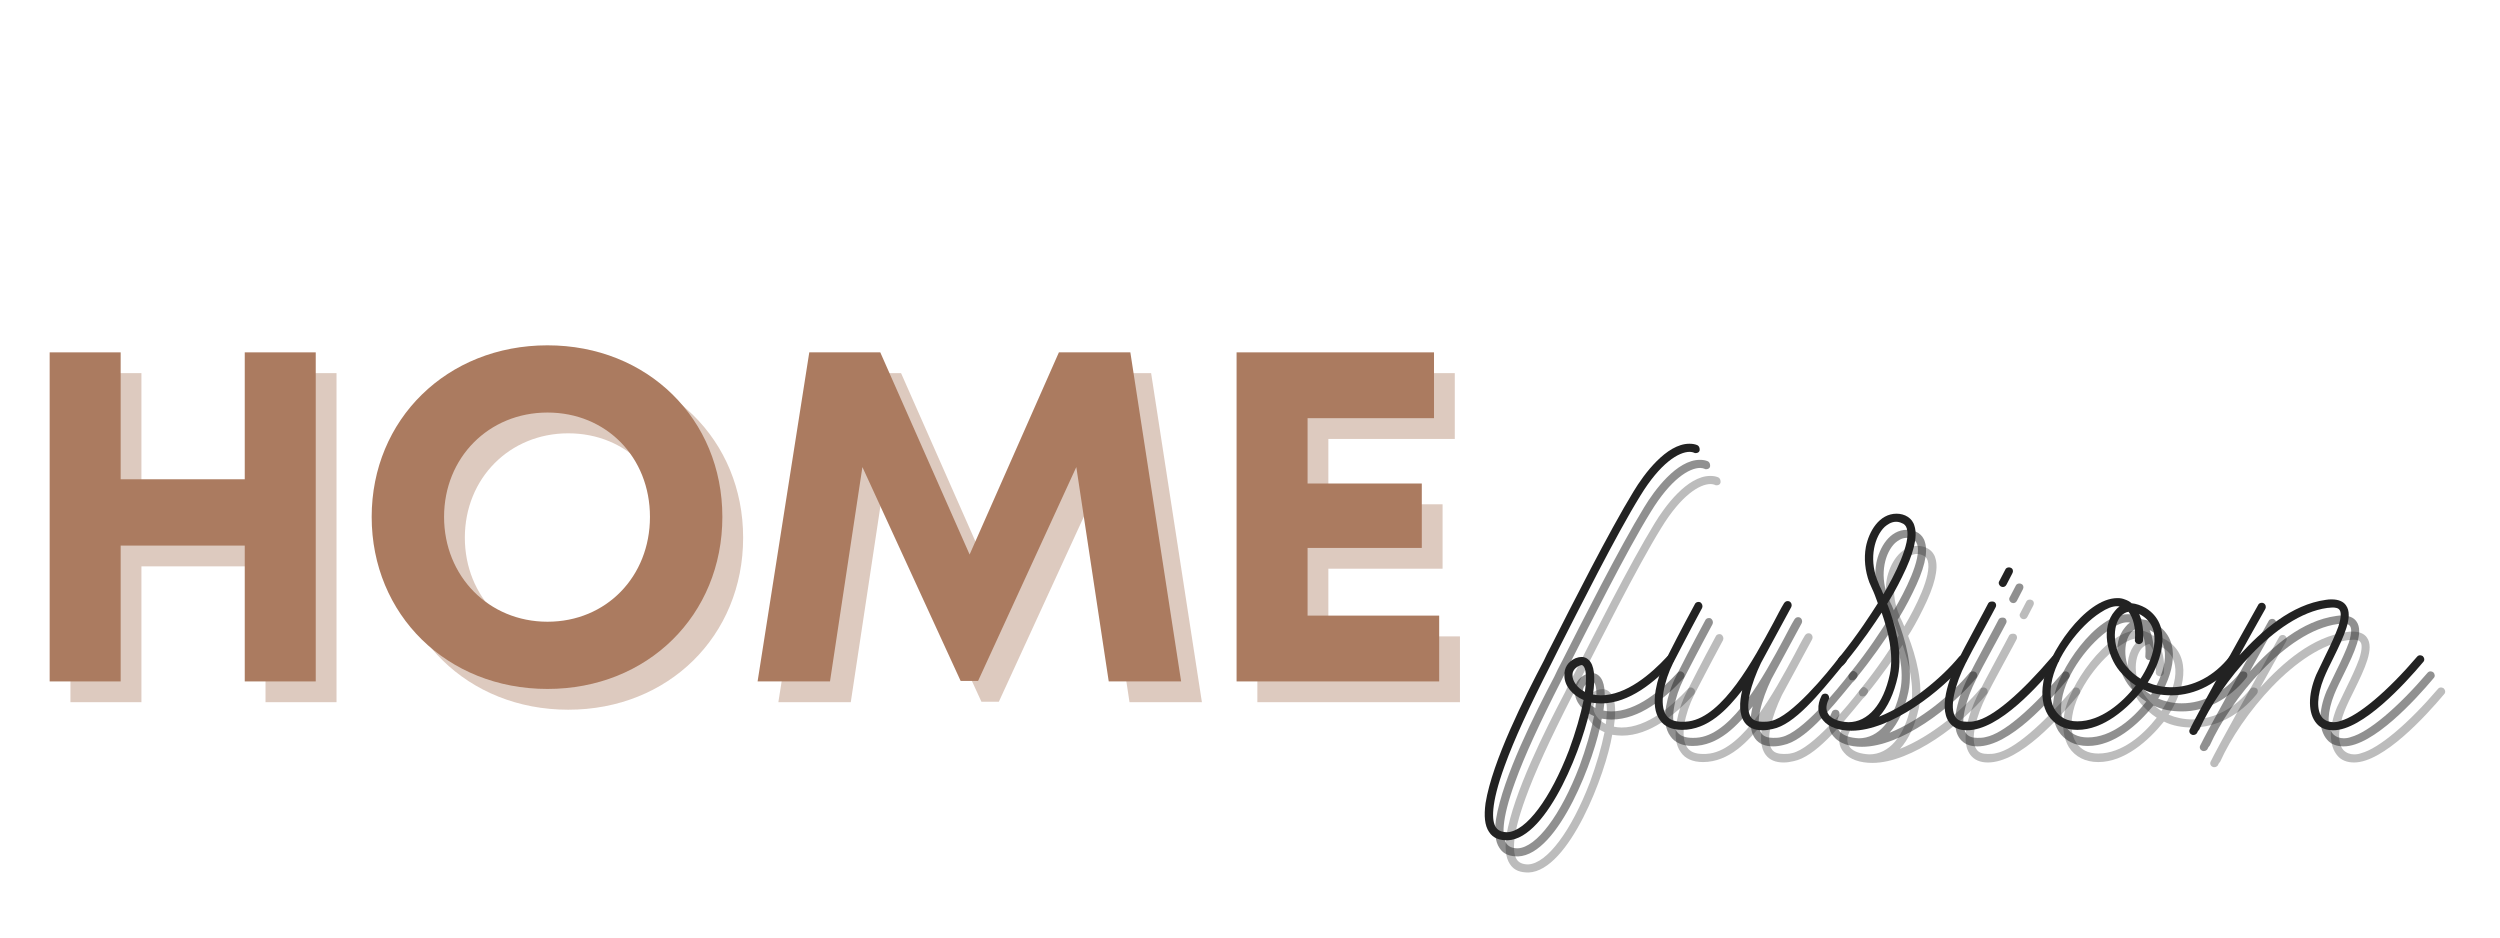
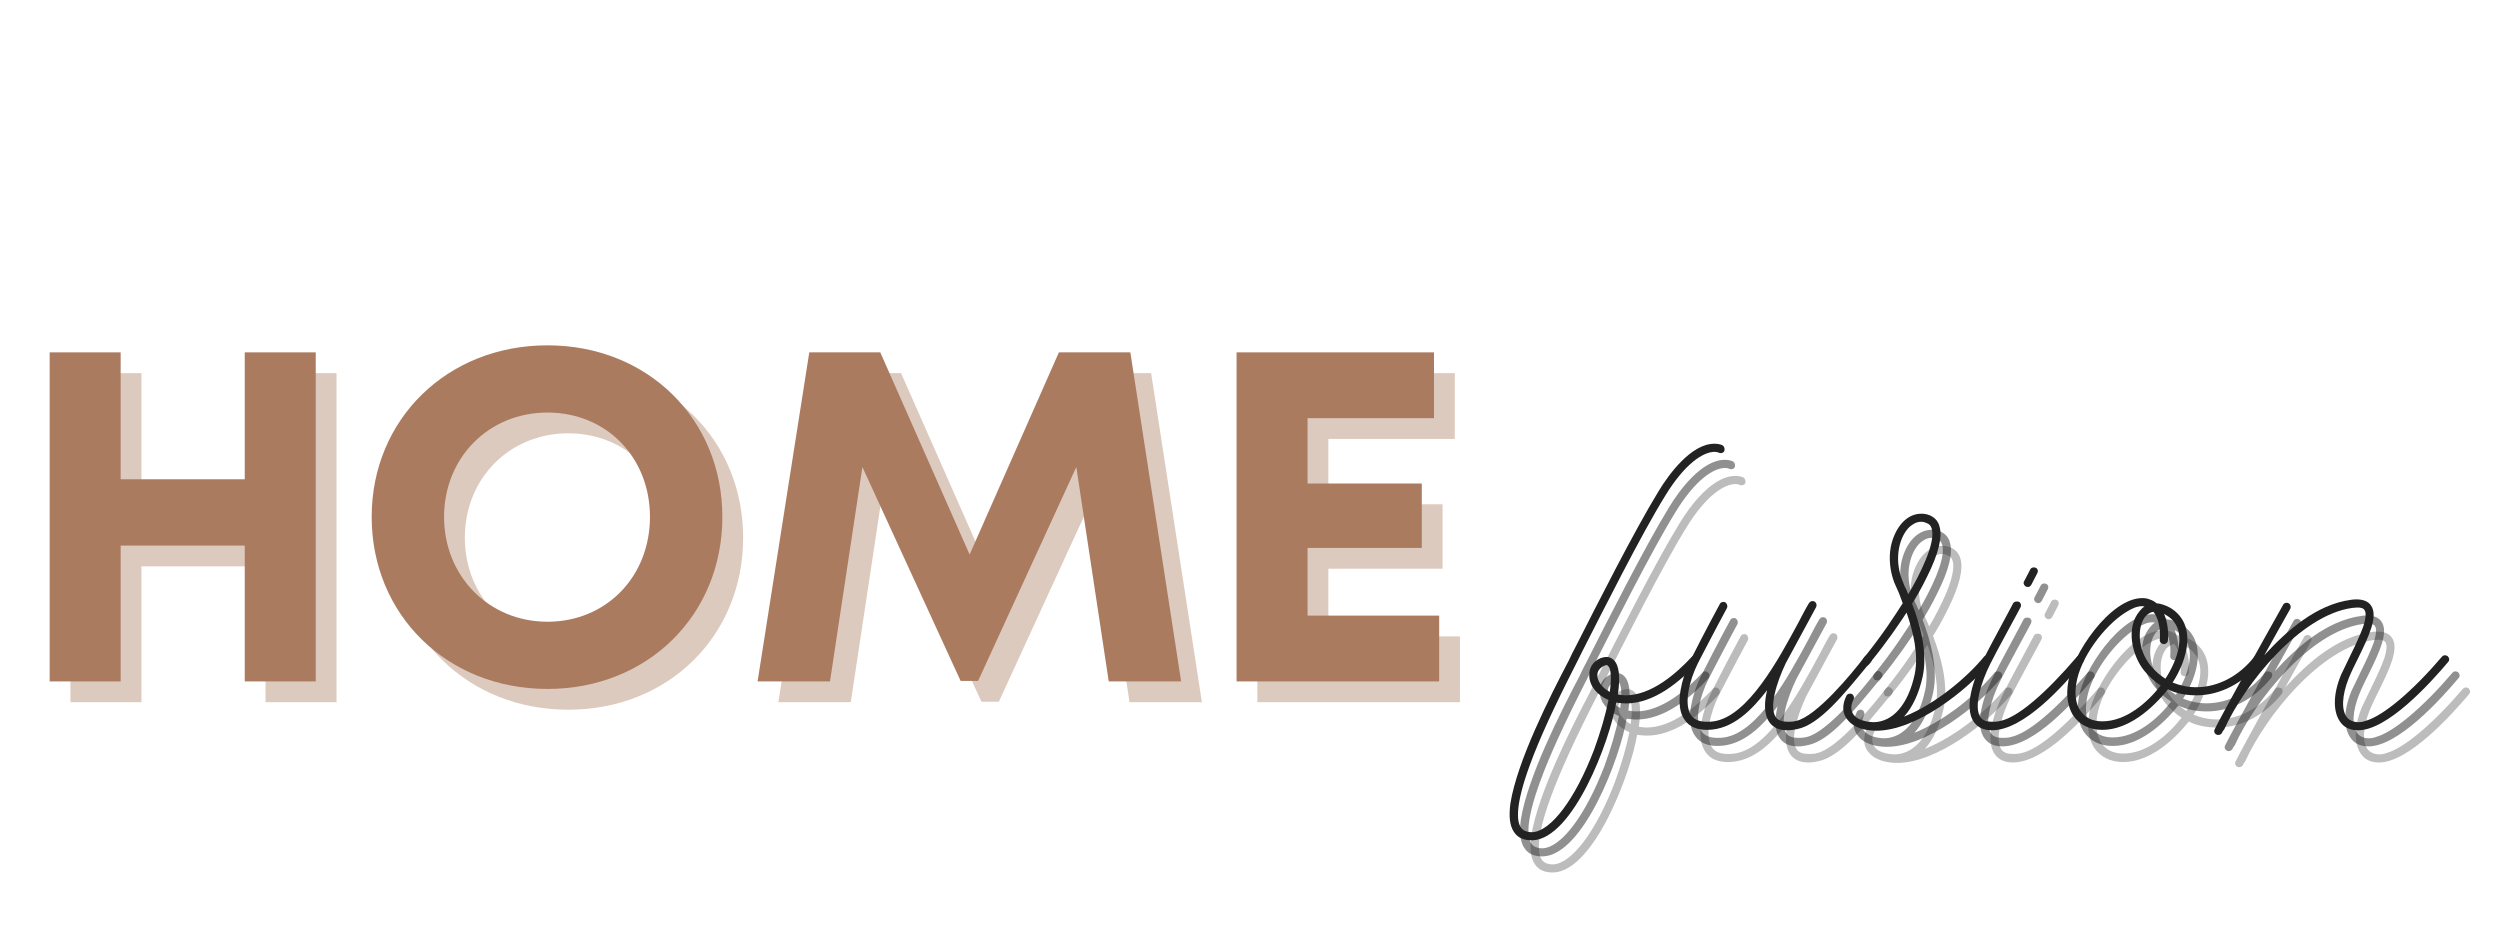
<svg xmlns="http://www.w3.org/2000/svg" width="400" zoomAndPan="magnify" viewBox="0 0 300 112.5" height="150" preserveAspectRatio="xMidYMid meet" version="1.0">
  <defs>
    <g />
  </defs>
  <g fill="#ab7b60" fill-opacity="0.4">
    <g transform="translate(3.940993, 84.26414)">
      <g>
        <path d="M 27.922 -39.488 L 27.922 -24.258 L 13.031 -24.258 L 13.031 -39.488 L 4.512 -39.488 L 4.512 0 L 13.031 0 L 13.031 -16.301 L 27.922 -16.301 L 27.922 0 L 36.441 0 L 36.441 -39.488 Z M 27.922 -39.488 " />
      </g>
    </g>
  </g>
  <g fill="#ab7b60" fill-opacity="0.4">
    <g transform="translate(44.94948, 84.26414)">
      <g>
        <path d="M 23.242 0.902 C 35.258 0.902 44.227 -7.953 44.227 -19.742 C 44.227 -31.477 35.258 -40.332 23.242 -40.332 C 11.168 -40.332 2.145 -31.422 2.145 -19.742 C 2.145 -8.012 11.168 0.902 23.242 0.902 Z M 23.242 -7.164 C 16.191 -7.164 10.832 -12.637 10.832 -19.742 C 10.832 -26.852 16.191 -32.266 23.242 -32.266 C 30.293 -32.266 35.539 -26.906 35.539 -19.742 C 35.539 -12.578 30.293 -7.164 23.242 -7.164 Z M 23.242 -7.164 " />
      </g>
    </g>
  </g>
  <g fill="#ab7b60" fill-opacity="0.4">
    <g transform="translate(91.37313, 84.26414)">
      <g>
        <path d="M 52.855 0 L 46.762 -39.488 L 38.188 -39.488 L 27.473 -15.23 L 16.754 -39.488 L 8.234 -39.488 L 2.031 0 L 10.719 0 L 14.609 -25.723 L 26.398 -0.055 L 28.488 -0.055 L 40.277 -25.723 L 44.168 0 Z M 52.855 0 " />
      </g>
    </g>
  </g>
  <g fill="#ab7b60" fill-opacity="0.4">
    <g transform="translate(146.3708, 84.26414)">
      <g>
        <path d="M 13.031 -7.898 L 13.031 -16.02 L 26.738 -16.02 L 26.738 -23.75 L 13.031 -23.75 L 13.031 -31.59 L 28.203 -31.59 L 28.203 -39.488 L 4.512 -39.488 L 4.512 0 L 28.824 0 L 28.824 -7.898 Z M 13.031 -7.898 " />
      </g>
    </g>
  </g>
  <g fill="#ab7b60" fill-opacity="1">
    <g transform="translate(1.447804, 81.77096)">
      <g>
        <path d="M 27.922 -39.488 L 27.922 -24.258 L 13.031 -24.258 L 13.031 -39.488 L 4.512 -39.488 L 4.512 0 L 13.031 0 L 13.031 -16.301 L 27.922 -16.301 L 27.922 0 L 36.441 0 L 36.441 -39.488 Z M 27.922 -39.488 " />
      </g>
    </g>
  </g>
  <g fill="#ab7b60" fill-opacity="1">
    <g transform="translate(42.45629, 81.77096)">
      <g>
        <path d="M 23.242 0.902 C 35.258 0.902 44.227 -7.953 44.227 -19.742 C 44.227 -31.477 35.258 -40.332 23.242 -40.332 C 11.168 -40.332 2.145 -31.422 2.145 -19.742 C 2.145 -8.012 11.168 0.902 23.242 0.902 Z M 23.242 -7.164 C 16.191 -7.164 10.832 -12.637 10.832 -19.742 C 10.832 -26.852 16.191 -32.266 23.242 -32.266 C 30.293 -32.266 35.539 -26.906 35.539 -19.742 C 35.539 -12.578 30.293 -7.164 23.242 -7.164 Z M 23.242 -7.164 " />
      </g>
    </g>
  </g>
  <g fill="#ab7b60" fill-opacity="1">
    <g transform="translate(88.87994, 81.77096)">
      <g>
        <path d="M 52.855 0 L 46.762 -39.488 L 38.188 -39.488 L 27.473 -15.23 L 16.754 -39.488 L 8.234 -39.488 L 2.031 0 L 10.719 0 L 14.609 -25.723 L 26.398 -0.055 L 28.488 -0.055 L 40.277 -25.723 L 44.168 0 Z M 52.855 0 " />
      </g>
    </g>
  </g>
  <g fill="#ab7b60" fill-opacity="1">
    <g transform="translate(143.8776, 81.77096)">
      <g>
        <path d="M 13.031 -7.898 L 13.031 -16.02 L 26.738 -16.02 L 26.738 -23.75 L 13.031 -23.75 L 13.031 -31.59 L 28.203 -31.59 L 28.203 -39.488 L 4.512 -39.488 L 4.512 0 L 28.824 0 L 28.824 -7.898 Z M 13.031 -7.898 " />
      </g>
    </g>
  </g>
  <g fill="#222222" fill-opacity="0.302">
-     <g transform="translate(187.9884, 91.34556)">
+     <g transform="translate(190.9751, 91.34556)">
      <g>
        <path d="M 18.164 -34.078 C 17.91 -34.184 17.602 -34.234 17.246 -34.234 C 14.48 -34.234 11.77 -30.551 10.543 -28.504 C 7.625 -23.742 2.969 -14.531 0.715 -10.082 C 0.309 -9.312 0 -8.699 -0.203 -8.238 C -2.508 -3.836 -6.395 3.836 -7.215 8.902 C -7.418 10.438 -7.316 11.566 -6.805 12.332 C -6.293 13.152 -5.477 13.355 -4.555 13.355 C 0.309 13.152 4.707 1.484 5.477 -3.172 C 5.832 -3.121 6.242 -3.07 6.652 -3.07 C 10.031 -3.07 13.152 -5.68 15.301 -8.035 C 15.453 -8.238 15.453 -8.547 15.25 -8.699 C 15.148 -8.801 15.043 -8.852 14.891 -8.852 C 14.789 -8.852 14.688 -8.801 14.582 -8.699 C 12.641 -6.602 9.672 -4.043 6.602 -4.043 C 6.242 -4.043 5.938 -4.094 5.68 -4.145 C 5.988 -6.293 5.832 -7.676 5.168 -8.289 C 5.016 -8.441 4.758 -8.648 4.297 -8.648 C 4.094 -8.648 3.836 -8.598 3.582 -8.496 C 2.66 -8.086 2.199 -7.316 2.25 -6.395 C 2.25 -5.168 3.223 -4.043 4.555 -3.48 C 4.195 -1.688 3.582 0.41 2.812 2.508 C 0.562 8.391 -2.355 12.281 -4.605 12.383 C -5.27 12.383 -5.73 12.18 -5.988 11.77 C -6.449 11.055 -6.652 9.16 -4.914 4.402 C -3.785 1.277 -1.996 -2.609 0.664 -7.828 C 0.871 -8.238 1.176 -8.852 1.586 -9.672 C 3.836 -14.07 8.441 -23.281 11.359 -27.992 C 13.766 -31.93 15.965 -33.262 17.297 -33.262 C 17.5 -33.262 17.652 -33.211 17.809 -33.16 C 17.859 -33.109 17.961 -33.109 18.012 -33.109 C 18.219 -33.109 18.422 -33.211 18.473 -33.414 C 18.523 -33.672 18.422 -33.977 18.164 -34.078 Z M 3.223 -6.395 C 3.172 -6.906 3.48 -7.316 3.992 -7.574 C 4.145 -7.625 4.246 -7.676 4.297 -7.676 C 4.402 -7.676 4.453 -7.625 4.504 -7.574 C 4.809 -7.316 4.965 -6.344 4.707 -4.453 C 3.734 -4.965 3.223 -5.781 3.223 -6.395 Z M 3.223 -6.395 " />
      </g>
    </g>
  </g>
  <g fill="#222222" fill-opacity="0.302">
-     <g transform="translate(202.5708, 91.34556)">
+     <g transform="translate(205.5576, 91.34556)">
      <g>
        <path d="M 20.723 -8.699 C 19.137 -6.602 14.891 -1.484 12.484 -0.973 C 12.129 -0.871 11.77 -0.871 11.461 -0.871 C 10.848 -0.871 10.336 -1.023 10.082 -1.383 C 9.211 -2.508 10.082 -5.477 11.258 -7.93 C 11.82 -8.953 14.84 -14.531 14.891 -14.637 C 14.992 -14.84 14.941 -15.148 14.688 -15.301 C 14.582 -15.352 14.531 -15.352 14.43 -15.352 C 14.277 -15.352 14.125 -15.25 14.02 -15.094 C 13.613 -14.43 13.203 -13.613 12.742 -12.742 C 10.336 -8.289 6.703 -1.535 2.609 -0.922 C 2.301 -0.871 2.047 -0.871 1.789 -0.871 C 0.871 -0.871 0.254 -1.125 -0.102 -1.637 C -1.023 -2.918 -0.359 -5.781 0.715 -7.93 C 1.227 -8.902 2.508 -11.41 4.195 -14.531 C 4.297 -14.789 4.195 -15.043 3.992 -15.199 C 3.891 -15.25 3.836 -15.25 3.734 -15.25 C 3.582 -15.25 3.379 -15.148 3.324 -14.992 C 1.637 -11.871 0.359 -9.363 -0.152 -8.34 C -0.766 -7.164 -1.176 -5.832 -1.383 -4.656 C -1.637 -3.121 -1.484 -1.895 -0.871 -1.074 C -0.359 -0.309 0.562 0.102 1.789 0.102 C 4.914 0.102 7.215 -2.355 9.008 -4.656 C 8.648 -3.223 8.598 -1.738 9.312 -0.766 C 9.773 -0.152 10.488 0.152 11.461 0.152 C 11.82 0.152 12.23 0.102 12.641 0 C 15.25 -0.512 18.164 -4.094 20.98 -7.523 C 21.184 -7.676 21.34 -7.879 21.492 -8.086 C 21.645 -8.289 21.645 -8.598 21.391 -8.75 C 21.289 -8.852 21.184 -8.902 21.082 -8.902 C 20.93 -8.902 20.828 -8.801 20.723 -8.699 Z M 20.723 -8.699 " />
      </g>
    </g>
  </g>
  <g fill="#222222" fill-opacity="0.302">
-     <g transform="translate(223.2932, 91.34556)">
+     <g transform="translate(226.28, 91.34556)">
      <g>
        <path d="M 15.043 -8.75 C 14.941 -8.801 14.84 -8.852 14.738 -8.852 C 14.582 -8.852 14.43 -8.801 14.328 -8.699 C 12.23 -6.141 8.441 -2.969 4.707 -1.484 C 5.73 -2.609 6.5 -4.246 6.961 -6.344 C 7.574 -9.262 6.602 -12.641 5.68 -15.043 C 6.09 -15.66 6.805 -16.887 7.473 -18.27 C 8.852 -21.031 9.363 -23.078 8.953 -24.359 C 8.699 -25.328 7.777 -25.84 6.805 -25.84 C 4.707 -25.84 3.48 -23.691 3.121 -21.852 C 2.867 -20.469 3.02 -18.984 3.531 -17.602 C 3.633 -17.398 3.734 -17.141 3.891 -16.785 C 4.094 -16.375 4.297 -15.812 4.555 -15.094 C 3.734 -13.816 2.25 -11.461 -0.102 -8.547 C -0.309 -8.34 -0.254 -8.035 -0.051 -7.828 C -0.051 -7.828 0.051 -7.777 0.203 -7.777 C 0.359 -7.777 0.512 -7.828 0.613 -7.93 C 2.711 -10.488 4.145 -12.641 5.016 -13.969 C 5.781 -11.77 6.5 -8.953 5.988 -6.551 C 5.219 -2.969 3.379 -0.82 1.023 -0.82 C 0 -0.871 -0.82 -1.125 -1.277 -1.637 C -1.688 -2.148 -1.738 -2.762 -1.332 -3.582 C -1.227 -3.785 -1.332 -4.094 -1.535 -4.195 C -1.637 -4.246 -1.688 -4.246 -1.789 -4.246 C -1.945 -4.246 -2.148 -4.145 -2.199 -3.992 C -2.762 -2.867 -2.711 -1.789 -1.996 -1.023 C -1.332 -0.203 -0.051 0.203 1.383 0.203 C 6.141 0.203 12.281 -4.605 15.094 -8.035 C 15.301 -8.238 15.25 -8.598 15.043 -8.75 Z M 4.758 -17.195 C 4.656 -17.5 4.504 -17.809 4.453 -17.961 C 3.48 -20.57 4.195 -23.129 5.371 -24.254 C 5.68 -24.512 6.141 -24.871 6.754 -24.871 C 6.961 -24.871 7.215 -24.816 7.418 -24.715 C 7.727 -24.613 7.93 -24.41 8.035 -24.051 C 8.547 -22.312 6.551 -18.422 5.219 -16.172 C 5.066 -16.578 4.914 -16.887 4.758 -17.195 Z M 4.758 -17.195 " />
      </g>
    </g>
  </g>
  <g fill="#222222" fill-opacity="0.302">
-     <g transform="translate(237.671, 91.34556)">
+     <g transform="translate(240.6577, 91.34556)">
      <g>
        <path d="M 11.77 -8.75 C 11.668 -8.801 11.566 -8.852 11.461 -8.852 C 11.309 -8.852 11.207 -8.801 11.105 -8.699 C 7.266 -4.195 3.941 -1.383 1.895 -0.973 C 1.535 -0.871 1.176 -0.871 0.871 -0.871 C 0.254 -0.871 -0.203 -1.023 -0.461 -1.383 C -1.332 -2.508 -0.512 -5.477 0.715 -7.879 C 1.227 -8.953 4.297 -14.531 4.297 -14.582 C 4.453 -14.84 4.348 -15.148 4.145 -15.25 C 4.043 -15.301 3.992 -15.301 3.891 -15.301 C 3.684 -15.301 3.531 -15.25 3.43 -15.094 C 3.324 -14.84 0.359 -9.414 -0.152 -8.34 C -0.82 -7.062 -2.762 -2.762 -1.227 -0.766 C -0.766 -0.152 -0.051 0.152 0.871 0.152 C 4.758 0.152 9.52 -5.27 11.82 -8.035 C 12.023 -8.238 11.973 -8.547 11.77 -8.75 Z M 4.965 -17.09 C 5.016 -17.09 5.117 -17.039 5.168 -17.039 C 5.371 -17.039 5.527 -17.141 5.629 -17.348 L 6.344 -18.73 C 6.449 -18.934 6.395 -19.242 6.141 -19.344 C 6.039 -19.395 5.988 -19.395 5.883 -19.395 C 5.73 -19.395 5.527 -19.293 5.477 -19.137 L 4.758 -17.758 C 4.605 -17.551 4.707 -17.246 4.965 -17.09 Z M 4.965 -17.09 " />
      </g>
    </g>
  </g>
  <g fill="#222222" fill-opacity="0.302">
-     <g transform="translate(248.7741, 91.34556)">
+     <g transform="translate(251.7609, 91.34556)">
      <g>
        <path d="M 22.004 -8.75 C 21.902 -8.801 21.746 -8.852 21.645 -8.852 C 21.492 -8.852 21.391 -8.801 21.289 -8.699 C 19.445 -6.344 16.887 -5.016 14.277 -5.016 C 13.305 -5.016 12.332 -5.219 11.461 -5.578 C 13.254 -8.34 14.43 -12.535 11.207 -14.531 C 10.645 -14.84 10.082 -15.043 9.52 -15.094 C 9.312 -15.301 9.008 -15.453 8.699 -15.555 C 8.441 -15.66 8.188 -15.711 7.828 -15.711 C 3.941 -15.711 -0.613 -8.902 -1.074 -5.578 C -1.332 -4.043 -1.125 -2.711 -0.512 -1.688 C 0.254 -0.512 1.484 0.102 3.02 0.102 C 6.141 0.102 9.008 -2.406 10.898 -4.758 C 11.922 -4.246 13.102 -4.043 14.328 -4.043 C 17.195 -4.043 20.008 -5.527 22.055 -8.086 C 22.207 -8.289 22.207 -8.598 22.004 -8.75 Z M 3.02 -0.922 C 1.789 -0.922 0.922 -1.383 0.359 -2.25 C -0.152 -3.02 -0.309 -4.145 -0.102 -5.426 C 0.359 -8.547 3.273 -12.383 5.781 -13.969 C 6.551 -14.48 7.215 -14.738 7.777 -14.738 C 7.879 -14.738 7.984 -14.738 8.086 -14.688 C 7.879 -14.582 7.676 -14.379 7.523 -14.176 C 5.781 -12.18 6.602 -8.75 8.086 -6.961 C 8.648 -6.293 9.312 -5.68 10.031 -5.219 C 8.391 -3.121 5.832 -0.922 3.02 -0.922 Z M 10.594 -6.039 C 9.926 -6.449 9.363 -6.961 8.852 -7.574 C 7.164 -9.621 7.215 -12.383 8.238 -13.559 C 8.496 -13.816 8.801 -14.02 9.16 -14.07 C 9.723 -13.355 10.031 -12.129 9.926 -10.746 C 9.875 -10.438 10.082 -10.234 10.387 -10.184 C 10.645 -10.184 10.898 -10.387 10.898 -10.645 C 11 -11.871 10.797 -12.945 10.438 -13.816 C 10.543 -13.766 10.594 -13.715 10.695 -13.664 C 13.559 -11.973 11.922 -8.035 10.594 -6.039 Z M 10.594 -6.039 " />
      </g>
    </g>
  </g>
  <g fill="#222222" fill-opacity="0.302">
-     <g transform="translate(270.0594, 91.34556)">
+     <g transform="translate(273.0461, 91.34556)">
      <g>
        <path d="M 23.18 -8.75 C 23.078 -8.801 22.977 -8.852 22.875 -8.852 C 22.719 -8.852 22.617 -8.801 22.516 -8.699 C 18.934 -4.504 15.402 -1.535 13.305 -0.973 C 13.047 -0.871 12.742 -0.82 12.434 -0.82 C 11.973 -0.82 11.512 -0.973 11.156 -1.332 C 10.387 -2.199 10.488 -4.043 11.309 -6.09 C 11.617 -6.855 12.023 -7.676 12.434 -8.496 C 13.715 -11.105 14.891 -13.559 13.969 -14.84 C 13.664 -15.301 13.047 -15.555 12.281 -15.555 C 12.023 -15.555 11.82 -15.555 11.566 -15.504 C 7.418 -14.941 3.891 -11.82 1.176 -8.852 C 2.098 -10.488 3.121 -12.383 4.297 -14.43 C 4.402 -14.637 4.348 -14.941 4.094 -15.094 C 3.992 -15.148 3.941 -15.148 3.836 -15.148 C 3.684 -15.148 3.48 -15.043 3.43 -14.891 C 0.664 -9.977 -4.043 -1.484 -4.758 0 C -4.914 0.254 -4.809 0.562 -4.555 0.664 C -4.504 0.715 -4.402 0.715 -4.348 0.715 C -4.145 0.715 -3.992 0.613 -3.891 0.461 C -3.891 0.359 -3.684 0.102 -3.633 0.051 C -1.176 -5.426 5.477 -13.664 11.719 -14.531 C 11.922 -14.531 12.129 -14.582 12.332 -14.582 C 12.691 -14.582 13.047 -14.531 13.203 -14.277 C 13.355 -14.07 13.457 -13.559 13.047 -12.281 C 12.691 -11.309 12.129 -10.082 11.566 -8.953 C 11.156 -8.086 10.746 -7.266 10.387 -6.5 C 9.363 -4.043 9.414 -1.844 10.438 -0.664 C 10.898 -0.102 11.617 0.152 12.434 0.152 C 15.965 0.152 21.082 -5.477 23.23 -8.035 C 23.438 -8.238 23.387 -8.547 23.18 -8.75 Z M 23.18 -8.75 " />
      </g>
    </g>
  </g>
  <g fill="#222222" fill-opacity="0.502">
-     <g transform="translate(186.7341, 89.41412)">
+     <g transform="translate(189.7208, 89.41412)">
      <g>
        <path d="M 18.164 -34.078 C 17.91 -34.184 17.602 -34.234 17.246 -34.234 C 14.48 -34.234 11.77 -30.551 10.543 -28.504 C 7.625 -23.742 2.969 -14.531 0.715 -10.082 C 0.309 -9.312 0 -8.699 -0.203 -8.238 C -2.508 -3.836 -6.395 3.836 -7.215 8.902 C -7.418 10.438 -7.316 11.566 -6.805 12.332 C -6.293 13.152 -5.477 13.355 -4.555 13.355 C 0.309 13.152 4.707 1.484 5.477 -3.172 C 5.832 -3.121 6.242 -3.07 6.652 -3.07 C 10.031 -3.07 13.152 -5.68 15.301 -8.035 C 15.453 -8.238 15.453 -8.547 15.25 -8.699 C 15.148 -8.801 15.043 -8.852 14.891 -8.852 C 14.789 -8.852 14.688 -8.801 14.582 -8.699 C 12.641 -6.602 9.672 -4.043 6.602 -4.043 C 6.242 -4.043 5.938 -4.094 5.68 -4.145 C 5.988 -6.293 5.832 -7.676 5.168 -8.289 C 5.016 -8.441 4.758 -8.648 4.297 -8.648 C 4.094 -8.648 3.836 -8.598 3.582 -8.496 C 2.66 -8.086 2.199 -7.316 2.25 -6.395 C 2.25 -5.168 3.223 -4.043 4.555 -3.48 C 4.195 -1.688 3.582 0.41 2.812 2.508 C 0.562 8.391 -2.355 12.281 -4.605 12.383 C -5.27 12.383 -5.73 12.18 -5.988 11.77 C -6.449 11.055 -6.652 9.16 -4.914 4.402 C -3.785 1.277 -1.996 -2.609 0.664 -7.828 C 0.871 -8.238 1.176 -8.852 1.586 -9.672 C 3.836 -14.07 8.441 -23.281 11.359 -27.992 C 13.766 -31.93 15.965 -33.262 17.297 -33.262 C 17.5 -33.262 17.652 -33.211 17.809 -33.16 C 17.859 -33.109 17.961 -33.109 18.012 -33.109 C 18.219 -33.109 18.422 -33.211 18.473 -33.414 C 18.523 -33.672 18.422 -33.977 18.164 -34.078 Z M 3.223 -6.395 C 3.172 -6.906 3.48 -7.316 3.992 -7.574 C 4.145 -7.625 4.246 -7.676 4.297 -7.676 C 4.402 -7.676 4.453 -7.625 4.504 -7.574 C 4.809 -7.316 4.965 -6.344 4.707 -4.453 C 3.734 -4.965 3.223 -5.781 3.223 -6.395 Z M 3.223 -6.395 " />
      </g>
    </g>
  </g>
  <g fill="#222222" fill-opacity="0.502">
-     <g transform="translate(201.3165, 89.41412)">
+     <g transform="translate(204.3033, 89.41412)">
      <g>
        <path d="M 20.723 -8.699 C 19.137 -6.602 14.891 -1.484 12.484 -0.973 C 12.129 -0.871 11.77 -0.871 11.461 -0.871 C 10.848 -0.871 10.336 -1.023 10.082 -1.383 C 9.211 -2.508 10.082 -5.477 11.258 -7.93 C 11.82 -8.953 14.84 -14.531 14.891 -14.637 C 14.992 -14.84 14.941 -15.148 14.688 -15.301 C 14.582 -15.352 14.531 -15.352 14.43 -15.352 C 14.277 -15.352 14.125 -15.25 14.02 -15.094 C 13.613 -14.43 13.203 -13.613 12.742 -12.742 C 10.336 -8.289 6.703 -1.535 2.609 -0.922 C 2.301 -0.871 2.047 -0.871 1.789 -0.871 C 0.871 -0.871 0.254 -1.125 -0.102 -1.637 C -1.023 -2.918 -0.359 -5.781 0.715 -7.93 C 1.227 -8.902 2.508 -11.41 4.195 -14.531 C 4.297 -14.789 4.195 -15.043 3.992 -15.199 C 3.891 -15.25 3.836 -15.25 3.734 -15.25 C 3.582 -15.25 3.379 -15.148 3.324 -14.992 C 1.637 -11.871 0.359 -9.363 -0.152 -8.34 C -0.766 -7.164 -1.176 -5.832 -1.383 -4.656 C -1.637 -3.121 -1.484 -1.895 -0.871 -1.074 C -0.359 -0.309 0.562 0.102 1.789 0.102 C 4.914 0.102 7.215 -2.355 9.008 -4.656 C 8.648 -3.223 8.598 -1.738 9.312 -0.766 C 9.773 -0.152 10.488 0.152 11.461 0.152 C 11.82 0.152 12.23 0.102 12.641 0 C 15.25 -0.512 18.164 -4.094 20.98 -7.523 C 21.184 -7.676 21.34 -7.879 21.492 -8.086 C 21.645 -8.289 21.645 -8.598 21.391 -8.75 C 21.289 -8.852 21.184 -8.902 21.082 -8.902 C 20.93 -8.902 20.828 -8.801 20.723 -8.699 Z M 20.723 -8.699 " />
      </g>
    </g>
  </g>
  <g fill="#222222" fill-opacity="0.502">
-     <g transform="translate(222.0389, 89.41412)">
+     <g transform="translate(225.0257, 89.41412)">
      <g>
        <path d="M 15.043 -8.75 C 14.941 -8.801 14.84 -8.852 14.738 -8.852 C 14.582 -8.852 14.43 -8.801 14.328 -8.699 C 12.23 -6.141 8.441 -2.969 4.707 -1.484 C 5.73 -2.609 6.5 -4.246 6.961 -6.344 C 7.574 -9.262 6.602 -12.641 5.68 -15.043 C 6.09 -15.66 6.805 -16.887 7.473 -18.27 C 8.852 -21.031 9.363 -23.078 8.953 -24.359 C 8.699 -25.328 7.777 -25.84 6.805 -25.84 C 4.707 -25.84 3.48 -23.691 3.121 -21.852 C 2.867 -20.469 3.02 -18.984 3.531 -17.602 C 3.633 -17.398 3.734 -17.141 3.891 -16.785 C 4.094 -16.375 4.297 -15.812 4.555 -15.094 C 3.734 -13.816 2.25 -11.461 -0.102 -8.547 C -0.309 -8.34 -0.254 -8.035 -0.051 -7.828 C -0.051 -7.828 0.051 -7.777 0.203 -7.777 C 0.359 -7.777 0.512 -7.828 0.613 -7.93 C 2.711 -10.488 4.145 -12.641 5.016 -13.969 C 5.781 -11.77 6.5 -8.953 5.988 -6.551 C 5.219 -2.969 3.379 -0.82 1.023 -0.82 C 0 -0.871 -0.82 -1.125 -1.277 -1.637 C -1.688 -2.148 -1.738 -2.762 -1.332 -3.582 C -1.227 -3.785 -1.332 -4.094 -1.535 -4.195 C -1.637 -4.246 -1.688 -4.246 -1.789 -4.246 C -1.945 -4.246 -2.148 -4.145 -2.199 -3.992 C -2.762 -2.867 -2.711 -1.789 -1.996 -1.023 C -1.332 -0.203 -0.051 0.203 1.383 0.203 C 6.141 0.203 12.281 -4.605 15.094 -8.035 C 15.301 -8.238 15.25 -8.598 15.043 -8.75 Z M 4.758 -17.195 C 4.656 -17.5 4.504 -17.809 4.453 -17.961 C 3.48 -20.57 4.195 -23.129 5.371 -24.254 C 5.68 -24.512 6.141 -24.871 6.754 -24.871 C 6.961 -24.871 7.215 -24.816 7.418 -24.715 C 7.727 -24.613 7.93 -24.41 8.035 -24.051 C 8.547 -22.312 6.551 -18.422 5.219 -16.172 C 5.066 -16.578 4.914 -16.887 4.758 -17.195 Z M 4.758 -17.195 " />
      </g>
    </g>
  </g>
  <g fill="#222222" fill-opacity="0.502">
-     <g transform="translate(236.4167, 89.41412)">
+     <g transform="translate(239.4035, 89.41412)">
      <g>
        <path d="M 11.77 -8.75 C 11.668 -8.801 11.566 -8.852 11.461 -8.852 C 11.309 -8.852 11.207 -8.801 11.105 -8.699 C 7.266 -4.195 3.941 -1.383 1.895 -0.973 C 1.535 -0.871 1.176 -0.871 0.871 -0.871 C 0.254 -0.871 -0.203 -1.023 -0.461 -1.383 C -1.332 -2.508 -0.512 -5.477 0.715 -7.879 C 1.227 -8.953 4.297 -14.531 4.297 -14.582 C 4.453 -14.84 4.348 -15.148 4.145 -15.25 C 4.043 -15.301 3.992 -15.301 3.891 -15.301 C 3.684 -15.301 3.531 -15.25 3.43 -15.094 C 3.324 -14.84 0.359 -9.414 -0.152 -8.34 C -0.82 -7.062 -2.762 -2.762 -1.227 -0.766 C -0.766 -0.152 -0.051 0.152 0.871 0.152 C 4.758 0.152 9.52 -5.27 11.82 -8.035 C 12.023 -8.238 11.973 -8.547 11.77 -8.75 Z M 4.965 -17.09 C 5.016 -17.09 5.117 -17.039 5.168 -17.039 C 5.371 -17.039 5.527 -17.141 5.629 -17.348 L 6.344 -18.73 C 6.449 -18.934 6.395 -19.242 6.141 -19.344 C 6.039 -19.395 5.988 -19.395 5.883 -19.395 C 5.73 -19.395 5.527 -19.293 5.477 -19.137 L 4.758 -17.758 C 4.605 -17.551 4.707 -17.246 4.965 -17.09 Z M 4.965 -17.09 " />
      </g>
    </g>
  </g>
  <g fill="#222222" fill-opacity="0.502">
-     <g transform="translate(247.5198, 89.41412)">
+     <g transform="translate(250.5066, 89.41412)">
      <g>
        <path d="M 22.004 -8.75 C 21.902 -8.801 21.746 -8.852 21.645 -8.852 C 21.492 -8.852 21.391 -8.801 21.289 -8.699 C 19.445 -6.344 16.887 -5.016 14.277 -5.016 C 13.305 -5.016 12.332 -5.219 11.461 -5.578 C 13.254 -8.34 14.43 -12.535 11.207 -14.531 C 10.645 -14.84 10.082 -15.043 9.52 -15.094 C 9.312 -15.301 9.008 -15.453 8.699 -15.555 C 8.441 -15.66 8.188 -15.711 7.828 -15.711 C 3.941 -15.711 -0.613 -8.902 -1.074 -5.578 C -1.332 -4.043 -1.125 -2.711 -0.512 -1.688 C 0.254 -0.512 1.484 0.102 3.02 0.102 C 6.141 0.102 9.008 -2.406 10.898 -4.758 C 11.922 -4.246 13.102 -4.043 14.328 -4.043 C 17.195 -4.043 20.008 -5.527 22.055 -8.086 C 22.207 -8.289 22.207 -8.598 22.004 -8.75 Z M 3.02 -0.922 C 1.789 -0.922 0.922 -1.383 0.359 -2.25 C -0.152 -3.02 -0.309 -4.145 -0.102 -5.426 C 0.359 -8.547 3.273 -12.383 5.781 -13.969 C 6.551 -14.48 7.215 -14.738 7.777 -14.738 C 7.879 -14.738 7.984 -14.738 8.086 -14.688 C 7.879 -14.582 7.676 -14.379 7.523 -14.176 C 5.781 -12.18 6.602 -8.75 8.086 -6.961 C 8.648 -6.293 9.312 -5.68 10.031 -5.219 C 8.391 -3.121 5.832 -0.922 3.02 -0.922 Z M 10.594 -6.039 C 9.926 -6.449 9.363 -6.961 8.852 -7.574 C 7.164 -9.621 7.215 -12.383 8.238 -13.559 C 8.496 -13.816 8.801 -14.02 9.16 -14.07 C 9.723 -13.355 10.031 -12.129 9.926 -10.746 C 9.875 -10.438 10.082 -10.234 10.387 -10.184 C 10.645 -10.184 10.898 -10.387 10.898 -10.645 C 11 -11.871 10.797 -12.945 10.438 -13.816 C 10.543 -13.766 10.594 -13.715 10.695 -13.664 C 13.559 -11.973 11.922 -8.035 10.594 -6.039 Z M 10.594 -6.039 " />
      </g>
    </g>
  </g>
  <g fill="#222222" fill-opacity="0.502">
-     <g transform="translate(268.8051, 89.41412)">
+     <g transform="translate(271.7918, 89.41412)">
      <g>
        <path d="M 23.18 -8.75 C 23.078 -8.801 22.977 -8.852 22.875 -8.852 C 22.719 -8.852 22.617 -8.801 22.516 -8.699 C 18.934 -4.504 15.402 -1.535 13.305 -0.973 C 13.047 -0.871 12.742 -0.82 12.434 -0.82 C 11.973 -0.82 11.512 -0.973 11.156 -1.332 C 10.387 -2.199 10.488 -4.043 11.309 -6.09 C 11.617 -6.855 12.023 -7.676 12.434 -8.496 C 13.715 -11.105 14.891 -13.559 13.969 -14.84 C 13.664 -15.301 13.047 -15.555 12.281 -15.555 C 12.023 -15.555 11.82 -15.555 11.566 -15.504 C 7.418 -14.941 3.891 -11.82 1.176 -8.852 C 2.098 -10.488 3.121 -12.383 4.297 -14.43 C 4.402 -14.637 4.348 -14.941 4.094 -15.094 C 3.992 -15.148 3.941 -15.148 3.836 -15.148 C 3.684 -15.148 3.48 -15.043 3.43 -14.891 C 0.664 -9.977 -4.043 -1.484 -4.758 0 C -4.914 0.254 -4.809 0.562 -4.555 0.664 C -4.504 0.715 -4.402 0.715 -4.348 0.715 C -4.145 0.715 -3.992 0.613 -3.891 0.461 C -3.891 0.359 -3.684 0.102 -3.633 0.051 C -1.176 -5.426 5.477 -13.664 11.719 -14.531 C 11.922 -14.531 12.129 -14.582 12.332 -14.582 C 12.691 -14.582 13.047 -14.531 13.203 -14.277 C 13.355 -14.07 13.457 -13.559 13.047 -12.281 C 12.691 -11.309 12.129 -10.082 11.566 -8.953 C 11.156 -8.086 10.746 -7.266 10.387 -6.5 C 9.363 -4.043 9.414 -1.844 10.438 -0.664 C 10.898 -0.102 11.617 0.152 12.434 0.152 C 15.965 0.152 21.082 -5.477 23.23 -8.035 C 23.438 -8.238 23.387 -8.547 23.18 -8.75 Z M 23.18 -8.75 " />
      </g>
    </g>
  </g>
  <g fill="#222222" fill-opacity="1">
-     <g transform="translate(185.4798, 87.48267)">
+     <g transform="translate(188.4666, 87.48267)">
      <g>
        <path d="M 18.164 -34.078 C 17.91 -34.184 17.602 -34.234 17.246 -34.234 C 14.48 -34.234 11.77 -30.551 10.543 -28.504 C 7.625 -23.742 2.969 -14.531 0.715 -10.082 C 0.309 -9.312 0 -8.699 -0.203 -8.238 C -2.508 -3.836 -6.395 3.836 -7.215 8.902 C -7.418 10.438 -7.316 11.566 -6.805 12.332 C -6.293 13.152 -5.477 13.355 -4.555 13.355 C 0.309 13.152 4.707 1.484 5.477 -3.172 C 5.832 -3.121 6.242 -3.07 6.652 -3.07 C 10.031 -3.07 13.152 -5.68 15.301 -8.035 C 15.453 -8.238 15.453 -8.547 15.25 -8.699 C 15.148 -8.801 15.043 -8.852 14.891 -8.852 C 14.789 -8.852 14.688 -8.801 14.582 -8.699 C 12.641 -6.602 9.672 -4.043 6.602 -4.043 C 6.242 -4.043 5.938 -4.094 5.68 -4.145 C 5.988 -6.293 5.832 -7.676 5.168 -8.289 C 5.016 -8.441 4.758 -8.648 4.297 -8.648 C 4.094 -8.648 3.836 -8.598 3.582 -8.496 C 2.66 -8.086 2.199 -7.316 2.25 -6.395 C 2.25 -5.168 3.223 -4.043 4.555 -3.48 C 4.195 -1.688 3.582 0.41 2.812 2.508 C 0.562 8.391 -2.355 12.281 -4.605 12.383 C -5.27 12.383 -5.73 12.18 -5.988 11.77 C -6.449 11.055 -6.652 9.16 -4.914 4.402 C -3.785 1.277 -1.996 -2.609 0.664 -7.828 C 0.871 -8.238 1.176 -8.852 1.586 -9.672 C 3.836 -14.07 8.441 -23.281 11.359 -27.992 C 13.766 -31.93 15.965 -33.262 17.297 -33.262 C 17.5 -33.262 17.652 -33.211 17.809 -33.16 C 17.859 -33.109 17.961 -33.109 18.012 -33.109 C 18.219 -33.109 18.422 -33.211 18.473 -33.414 C 18.523 -33.672 18.422 -33.977 18.164 -34.078 Z M 3.223 -6.395 C 3.172 -6.906 3.48 -7.316 3.992 -7.574 C 4.145 -7.625 4.246 -7.676 4.297 -7.676 C 4.402 -7.676 4.453 -7.625 4.504 -7.574 C 4.809 -7.316 4.965 -6.344 4.707 -4.453 C 3.734 -4.965 3.223 -5.781 3.223 -6.395 Z M 3.223 -6.395 " />
      </g>
    </g>
  </g>
  <g fill="#222222" fill-opacity="1">
-     <g transform="translate(200.0622, 87.48267)">
+     <g transform="translate(203.049, 87.48267)">
      <g>
        <path d="M 20.723 -8.699 C 19.137 -6.602 14.891 -1.484 12.484 -0.973 C 12.129 -0.871 11.77 -0.871 11.461 -0.871 C 10.848 -0.871 10.336 -1.023 10.082 -1.383 C 9.211 -2.508 10.082 -5.477 11.258 -7.93 C 11.82 -8.953 14.84 -14.531 14.891 -14.637 C 14.992 -14.84 14.941 -15.148 14.688 -15.301 C 14.582 -15.352 14.531 -15.352 14.43 -15.352 C 14.277 -15.352 14.125 -15.25 14.02 -15.094 C 13.613 -14.43 13.203 -13.613 12.742 -12.742 C 10.336 -8.289 6.703 -1.535 2.609 -0.922 C 2.301 -0.871 2.047 -0.871 1.789 -0.871 C 0.871 -0.871 0.254 -1.125 -0.102 -1.637 C -1.023 -2.918 -0.359 -5.781 0.715 -7.93 C 1.227 -8.902 2.508 -11.41 4.195 -14.531 C 4.297 -14.789 4.195 -15.043 3.992 -15.199 C 3.891 -15.25 3.836 -15.25 3.734 -15.25 C 3.582 -15.25 3.379 -15.148 3.324 -14.992 C 1.637 -11.871 0.359 -9.363 -0.152 -8.34 C -0.766 -7.164 -1.176 -5.832 -1.383 -4.656 C -1.637 -3.121 -1.484 -1.895 -0.871 -1.074 C -0.359 -0.309 0.562 0.102 1.789 0.102 C 4.914 0.102 7.215 -2.355 9.008 -4.656 C 8.648 -3.223 8.598 -1.738 9.312 -0.766 C 9.773 -0.152 10.488 0.152 11.461 0.152 C 11.82 0.152 12.23 0.102 12.641 0 C 15.25 -0.512 18.164 -4.094 20.98 -7.523 C 21.184 -7.676 21.34 -7.879 21.492 -8.086 C 21.645 -8.289 21.645 -8.598 21.391 -8.75 C 21.289 -8.852 21.184 -8.902 21.082 -8.902 C 20.93 -8.902 20.828 -8.801 20.723 -8.699 Z M 20.723 -8.699 " />
      </g>
    </g>
  </g>
  <g fill="#222222" fill-opacity="1">
-     <g transform="translate(220.7847, 87.48267)">
+     <g transform="translate(223.7714, 87.48267)">
      <g>
        <path d="M 15.043 -8.75 C 14.941 -8.801 14.84 -8.852 14.738 -8.852 C 14.582 -8.852 14.43 -8.801 14.328 -8.699 C 12.23 -6.141 8.441 -2.969 4.707 -1.484 C 5.73 -2.609 6.5 -4.246 6.961 -6.344 C 7.574 -9.262 6.602 -12.641 5.68 -15.043 C 6.09 -15.66 6.805 -16.887 7.473 -18.27 C 8.852 -21.031 9.363 -23.078 8.953 -24.359 C 8.699 -25.328 7.777 -25.84 6.805 -25.84 C 4.707 -25.84 3.48 -23.691 3.121 -21.852 C 2.867 -20.469 3.02 -18.984 3.531 -17.602 C 3.633 -17.398 3.734 -17.141 3.891 -16.785 C 4.094 -16.375 4.297 -15.812 4.555 -15.094 C 3.734 -13.816 2.25 -11.461 -0.102 -8.547 C -0.309 -8.34 -0.254 -8.035 -0.051 -7.828 C -0.051 -7.828 0.051 -7.777 0.203 -7.777 C 0.359 -7.777 0.512 -7.828 0.613 -7.93 C 2.711 -10.488 4.145 -12.641 5.016 -13.969 C 5.781 -11.77 6.5 -8.953 5.988 -6.551 C 5.219 -2.969 3.379 -0.82 1.023 -0.82 C 0 -0.871 -0.82 -1.125 -1.277 -1.637 C -1.688 -2.148 -1.738 -2.762 -1.332 -3.582 C -1.227 -3.785 -1.332 -4.094 -1.535 -4.195 C -1.637 -4.246 -1.688 -4.246 -1.789 -4.246 C -1.945 -4.246 -2.148 -4.145 -2.199 -3.992 C -2.762 -2.867 -2.711 -1.789 -1.996 -1.023 C -1.332 -0.203 -0.051 0.203 1.383 0.203 C 6.141 0.203 12.281 -4.605 15.094 -8.035 C 15.301 -8.238 15.25 -8.598 15.043 -8.75 Z M 4.758 -17.195 C 4.656 -17.5 4.504 -17.809 4.453 -17.961 C 3.48 -20.57 4.195 -23.129 5.371 -24.254 C 5.68 -24.512 6.141 -24.871 6.754 -24.871 C 6.961 -24.871 7.215 -24.816 7.418 -24.715 C 7.727 -24.613 7.93 -24.41 8.035 -24.051 C 8.547 -22.312 6.551 -18.422 5.219 -16.172 C 5.066 -16.578 4.914 -16.887 4.758 -17.195 Z M 4.758 -17.195 " />
      </g>
    </g>
  </g>
  <g fill="#222222" fill-opacity="1">
-     <g transform="translate(235.1624, 87.48267)">
+     <g transform="translate(238.1492, 87.48267)">
      <g>
        <path d="M 11.77 -8.75 C 11.668 -8.801 11.566 -8.852 11.461 -8.852 C 11.309 -8.852 11.207 -8.801 11.105 -8.699 C 7.266 -4.195 3.941 -1.383 1.895 -0.973 C 1.535 -0.871 1.176 -0.871 0.871 -0.871 C 0.254 -0.871 -0.203 -1.023 -0.461 -1.383 C -1.332 -2.508 -0.512 -5.477 0.715 -7.879 C 1.227 -8.953 4.297 -14.531 4.297 -14.582 C 4.453 -14.84 4.348 -15.148 4.145 -15.25 C 4.043 -15.301 3.992 -15.301 3.891 -15.301 C 3.684 -15.301 3.531 -15.25 3.43 -15.094 C 3.324 -14.84 0.359 -9.414 -0.152 -8.34 C -0.82 -7.062 -2.762 -2.762 -1.227 -0.766 C -0.766 -0.152 -0.051 0.152 0.871 0.152 C 4.758 0.152 9.52 -5.27 11.82 -8.035 C 12.023 -8.238 11.973 -8.547 11.77 -8.75 Z M 4.965 -17.09 C 5.016 -17.09 5.117 -17.039 5.168 -17.039 C 5.371 -17.039 5.527 -17.141 5.629 -17.348 L 6.344 -18.73 C 6.449 -18.934 6.395 -19.242 6.141 -19.344 C 6.039 -19.395 5.988 -19.395 5.883 -19.395 C 5.73 -19.395 5.527 -19.293 5.477 -19.137 L 4.758 -17.758 C 4.605 -17.551 4.707 -17.246 4.965 -17.09 Z M 4.965 -17.09 " />
      </g>
    </g>
  </g>
  <g fill="#222222" fill-opacity="1">
-     <g transform="translate(246.2655, 87.48267)">
+     <g transform="translate(249.2523, 87.48267)">
      <g>
        <path d="M 22.004 -8.75 C 21.902 -8.801 21.746 -8.852 21.645 -8.852 C 21.492 -8.852 21.391 -8.801 21.289 -8.699 C 19.445 -6.344 16.887 -5.016 14.277 -5.016 C 13.305 -5.016 12.332 -5.219 11.461 -5.578 C 13.254 -8.34 14.43 -12.535 11.207 -14.531 C 10.645 -14.84 10.082 -15.043 9.52 -15.094 C 9.312 -15.301 9.008 -15.453 8.699 -15.555 C 8.441 -15.66 8.188 -15.711 7.828 -15.711 C 3.941 -15.711 -0.613 -8.902 -1.074 -5.578 C -1.332 -4.043 -1.125 -2.711 -0.512 -1.688 C 0.254 -0.512 1.484 0.102 3.02 0.102 C 6.141 0.102 9.008 -2.406 10.898 -4.758 C 11.922 -4.246 13.102 -4.043 14.328 -4.043 C 17.195 -4.043 20.008 -5.527 22.055 -8.086 C 22.207 -8.289 22.207 -8.598 22.004 -8.75 Z M 3.02 -0.922 C 1.789 -0.922 0.922 -1.383 0.359 -2.25 C -0.152 -3.02 -0.309 -4.145 -0.102 -5.426 C 0.359 -8.547 3.273 -12.383 5.781 -13.969 C 6.551 -14.48 7.215 -14.738 7.777 -14.738 C 7.879 -14.738 7.984 -14.738 8.086 -14.688 C 7.879 -14.582 7.676 -14.379 7.523 -14.176 C 5.781 -12.18 6.602 -8.75 8.086 -6.961 C 8.648 -6.293 9.312 -5.68 10.031 -5.219 C 8.391 -3.121 5.832 -0.922 3.02 -0.922 Z M 10.594 -6.039 C 9.926 -6.449 9.363 -6.961 8.852 -7.574 C 7.164 -9.621 7.215 -12.383 8.238 -13.559 C 8.496 -13.816 8.801 -14.02 9.16 -14.07 C 9.723 -13.355 10.031 -12.129 9.926 -10.746 C 9.875 -10.438 10.082 -10.234 10.387 -10.184 C 10.645 -10.184 10.898 -10.387 10.898 -10.645 C 11 -11.871 10.797 -12.945 10.438 -13.816 C 10.543 -13.766 10.594 -13.715 10.695 -13.664 C 13.559 -11.973 11.922 -8.035 10.594 -6.039 Z M 10.594 -6.039 " />
      </g>
    </g>
  </g>
  <g fill="#222222" fill-opacity="1">
-     <g transform="translate(267.5508, 87.48267)">
+     <g transform="translate(270.5375, 87.48267)">
      <g>
        <path d="M 23.18 -8.75 C 23.078 -8.801 22.977 -8.852 22.875 -8.852 C 22.719 -8.852 22.617 -8.801 22.516 -8.699 C 18.934 -4.504 15.402 -1.535 13.305 -0.973 C 13.047 -0.871 12.742 -0.82 12.434 -0.82 C 11.973 -0.82 11.512 -0.973 11.156 -1.332 C 10.387 -2.199 10.488 -4.043 11.309 -6.09 C 11.617 -6.855 12.023 -7.676 12.434 -8.496 C 13.715 -11.105 14.891 -13.559 13.969 -14.84 C 13.664 -15.301 13.047 -15.555 12.281 -15.555 C 12.023 -15.555 11.82 -15.555 11.566 -15.504 C 7.418 -14.941 3.891 -11.82 1.176 -8.852 C 2.098 -10.488 3.121 -12.383 4.297 -14.43 C 4.402 -14.637 4.348 -14.941 4.094 -15.094 C 3.992 -15.148 3.941 -15.148 3.836 -15.148 C 3.684 -15.148 3.48 -15.043 3.43 -14.891 C 0.664 -9.977 -4.043 -1.484 -4.758 0 C -4.914 0.254 -4.809 0.562 -4.555 0.664 C -4.504 0.715 -4.402 0.715 -4.348 0.715 C -4.145 0.715 -3.992 0.613 -3.891 0.461 C -3.891 0.359 -3.684 0.102 -3.633 0.051 C -1.176 -5.426 5.477 -13.664 11.719 -14.531 C 11.922 -14.531 12.129 -14.582 12.332 -14.582 C 12.691 -14.582 13.047 -14.531 13.203 -14.277 C 13.355 -14.07 13.457 -13.559 13.047 -12.281 C 12.691 -11.309 12.129 -10.082 11.566 -8.953 C 11.156 -8.086 10.746 -7.266 10.387 -6.5 C 9.363 -4.043 9.414 -1.844 10.438 -0.664 C 10.898 -0.102 11.617 0.152 12.434 0.152 C 15.965 0.152 21.082 -5.477 23.23 -8.035 C 23.438 -8.238 23.387 -8.547 23.18 -8.75 Z M 23.18 -8.75 " />
      </g>
    </g>
  </g>
</svg>
